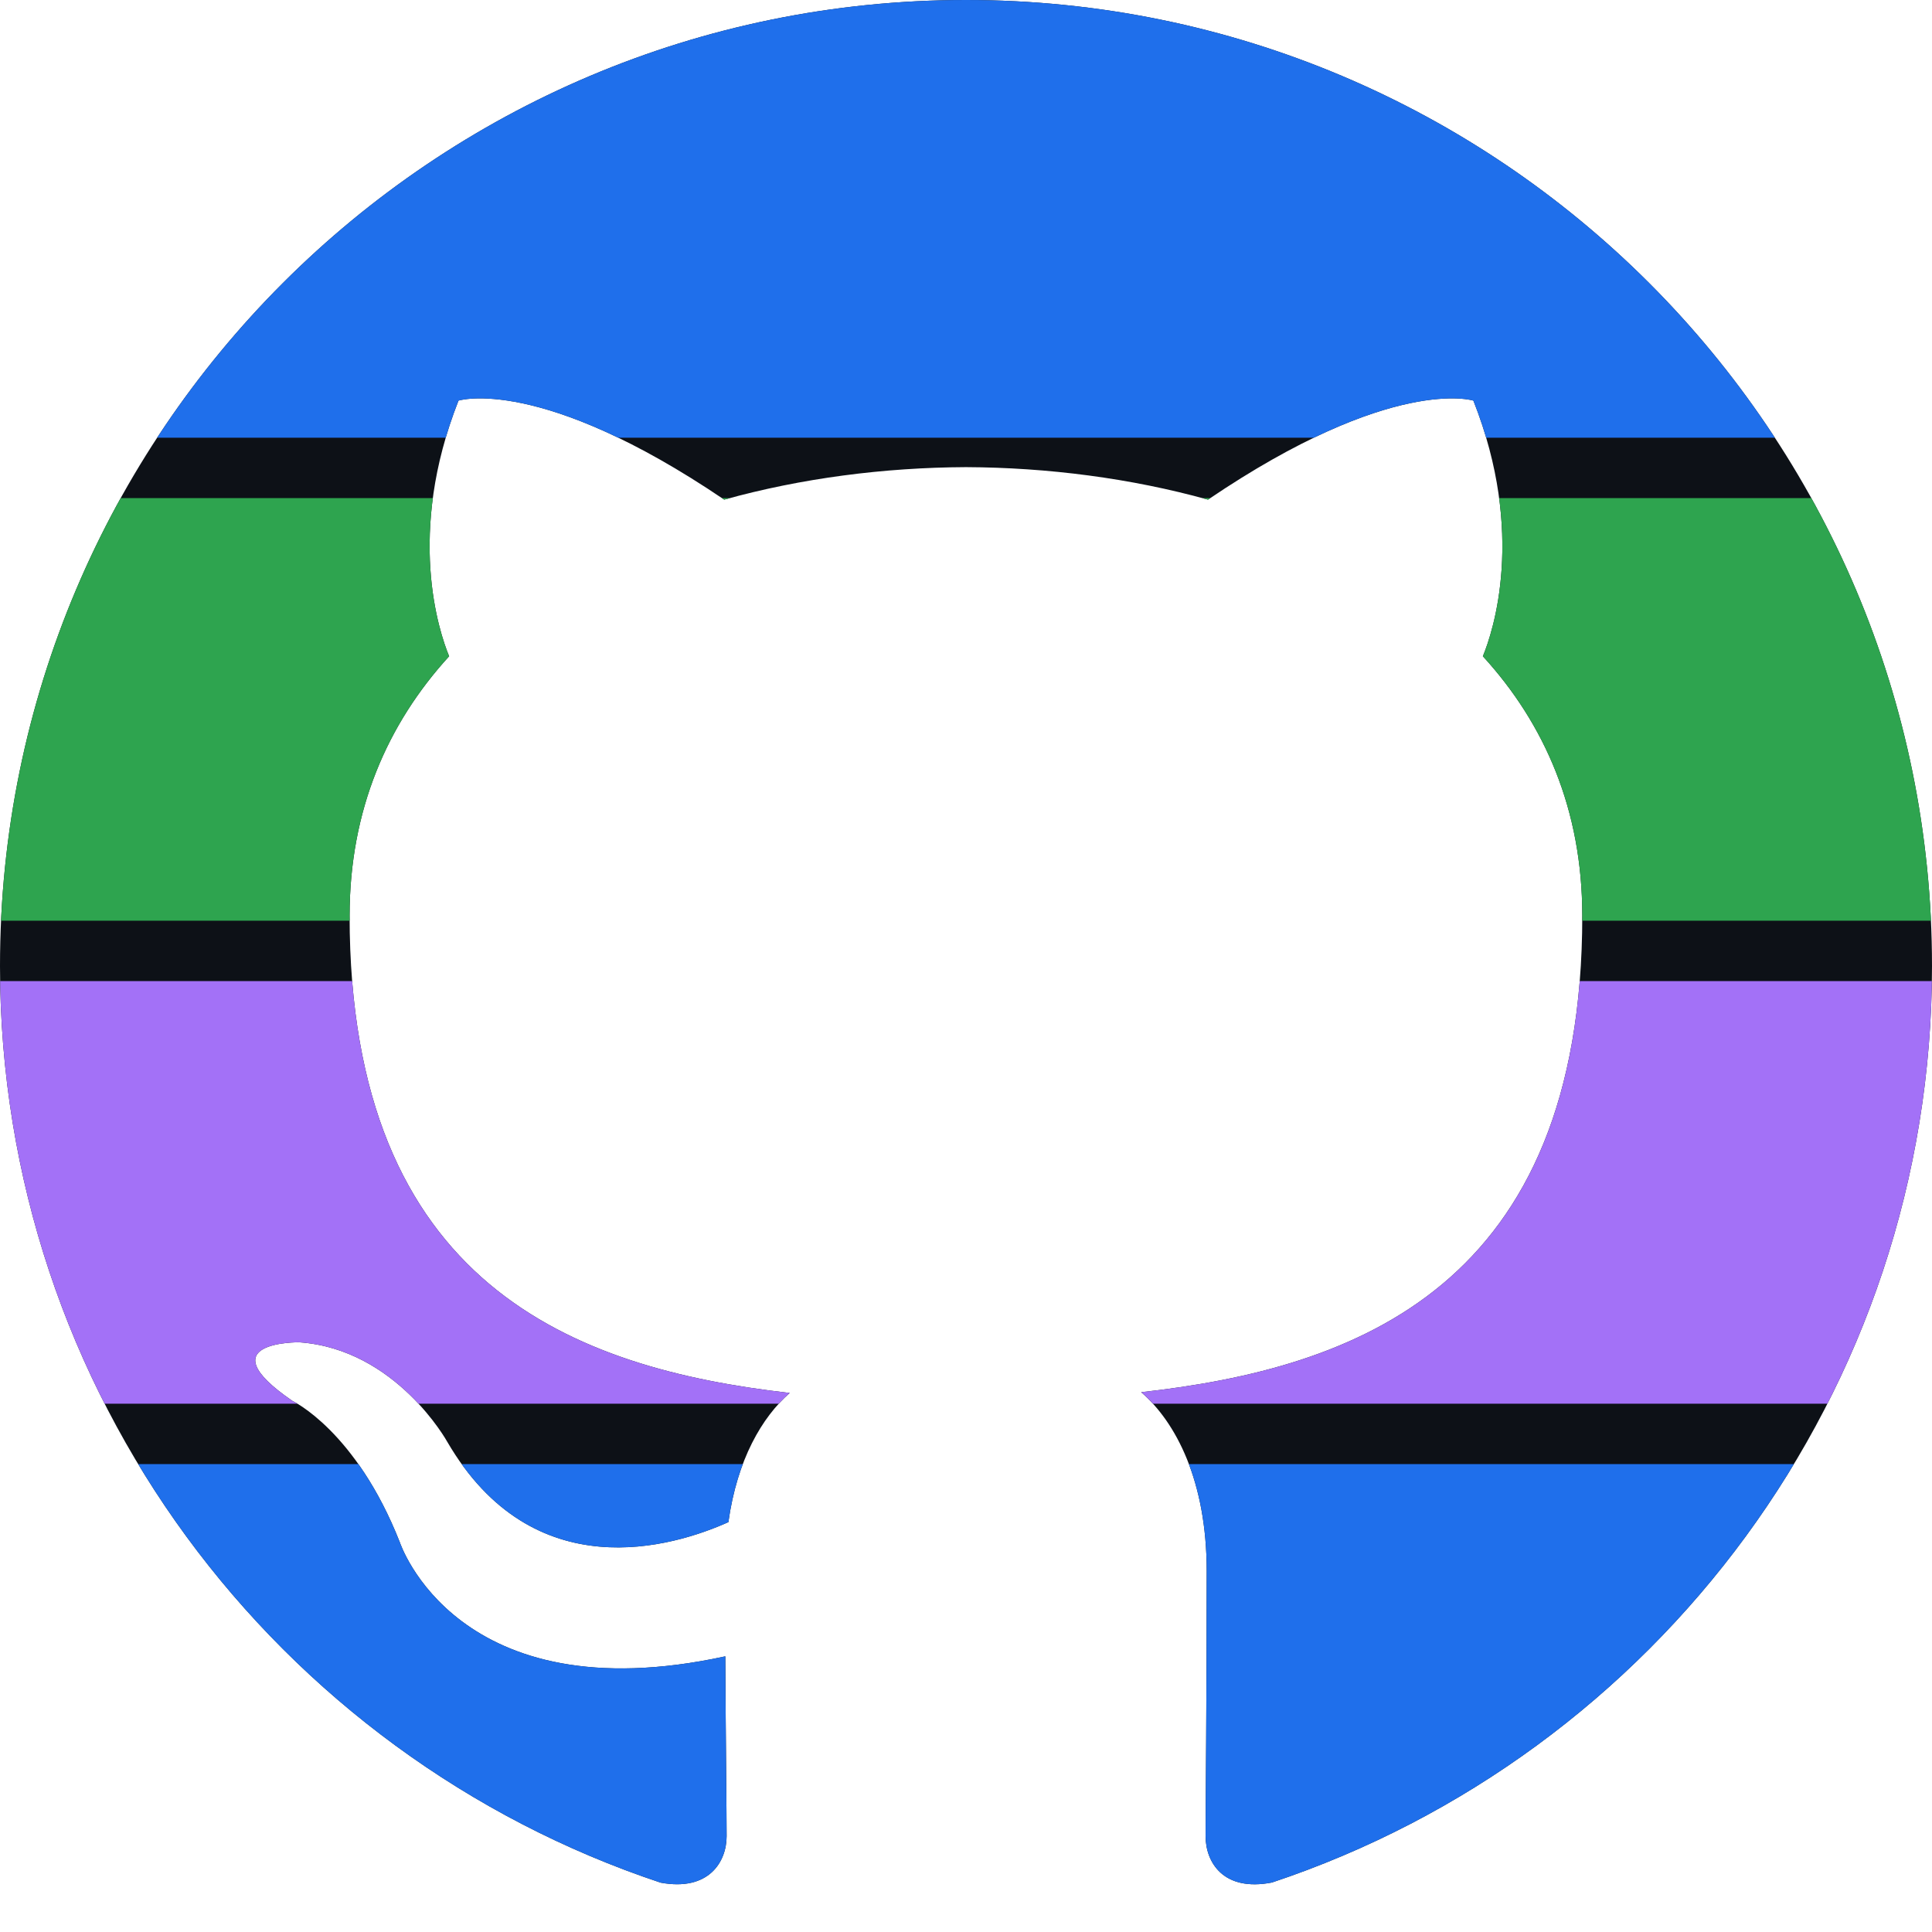
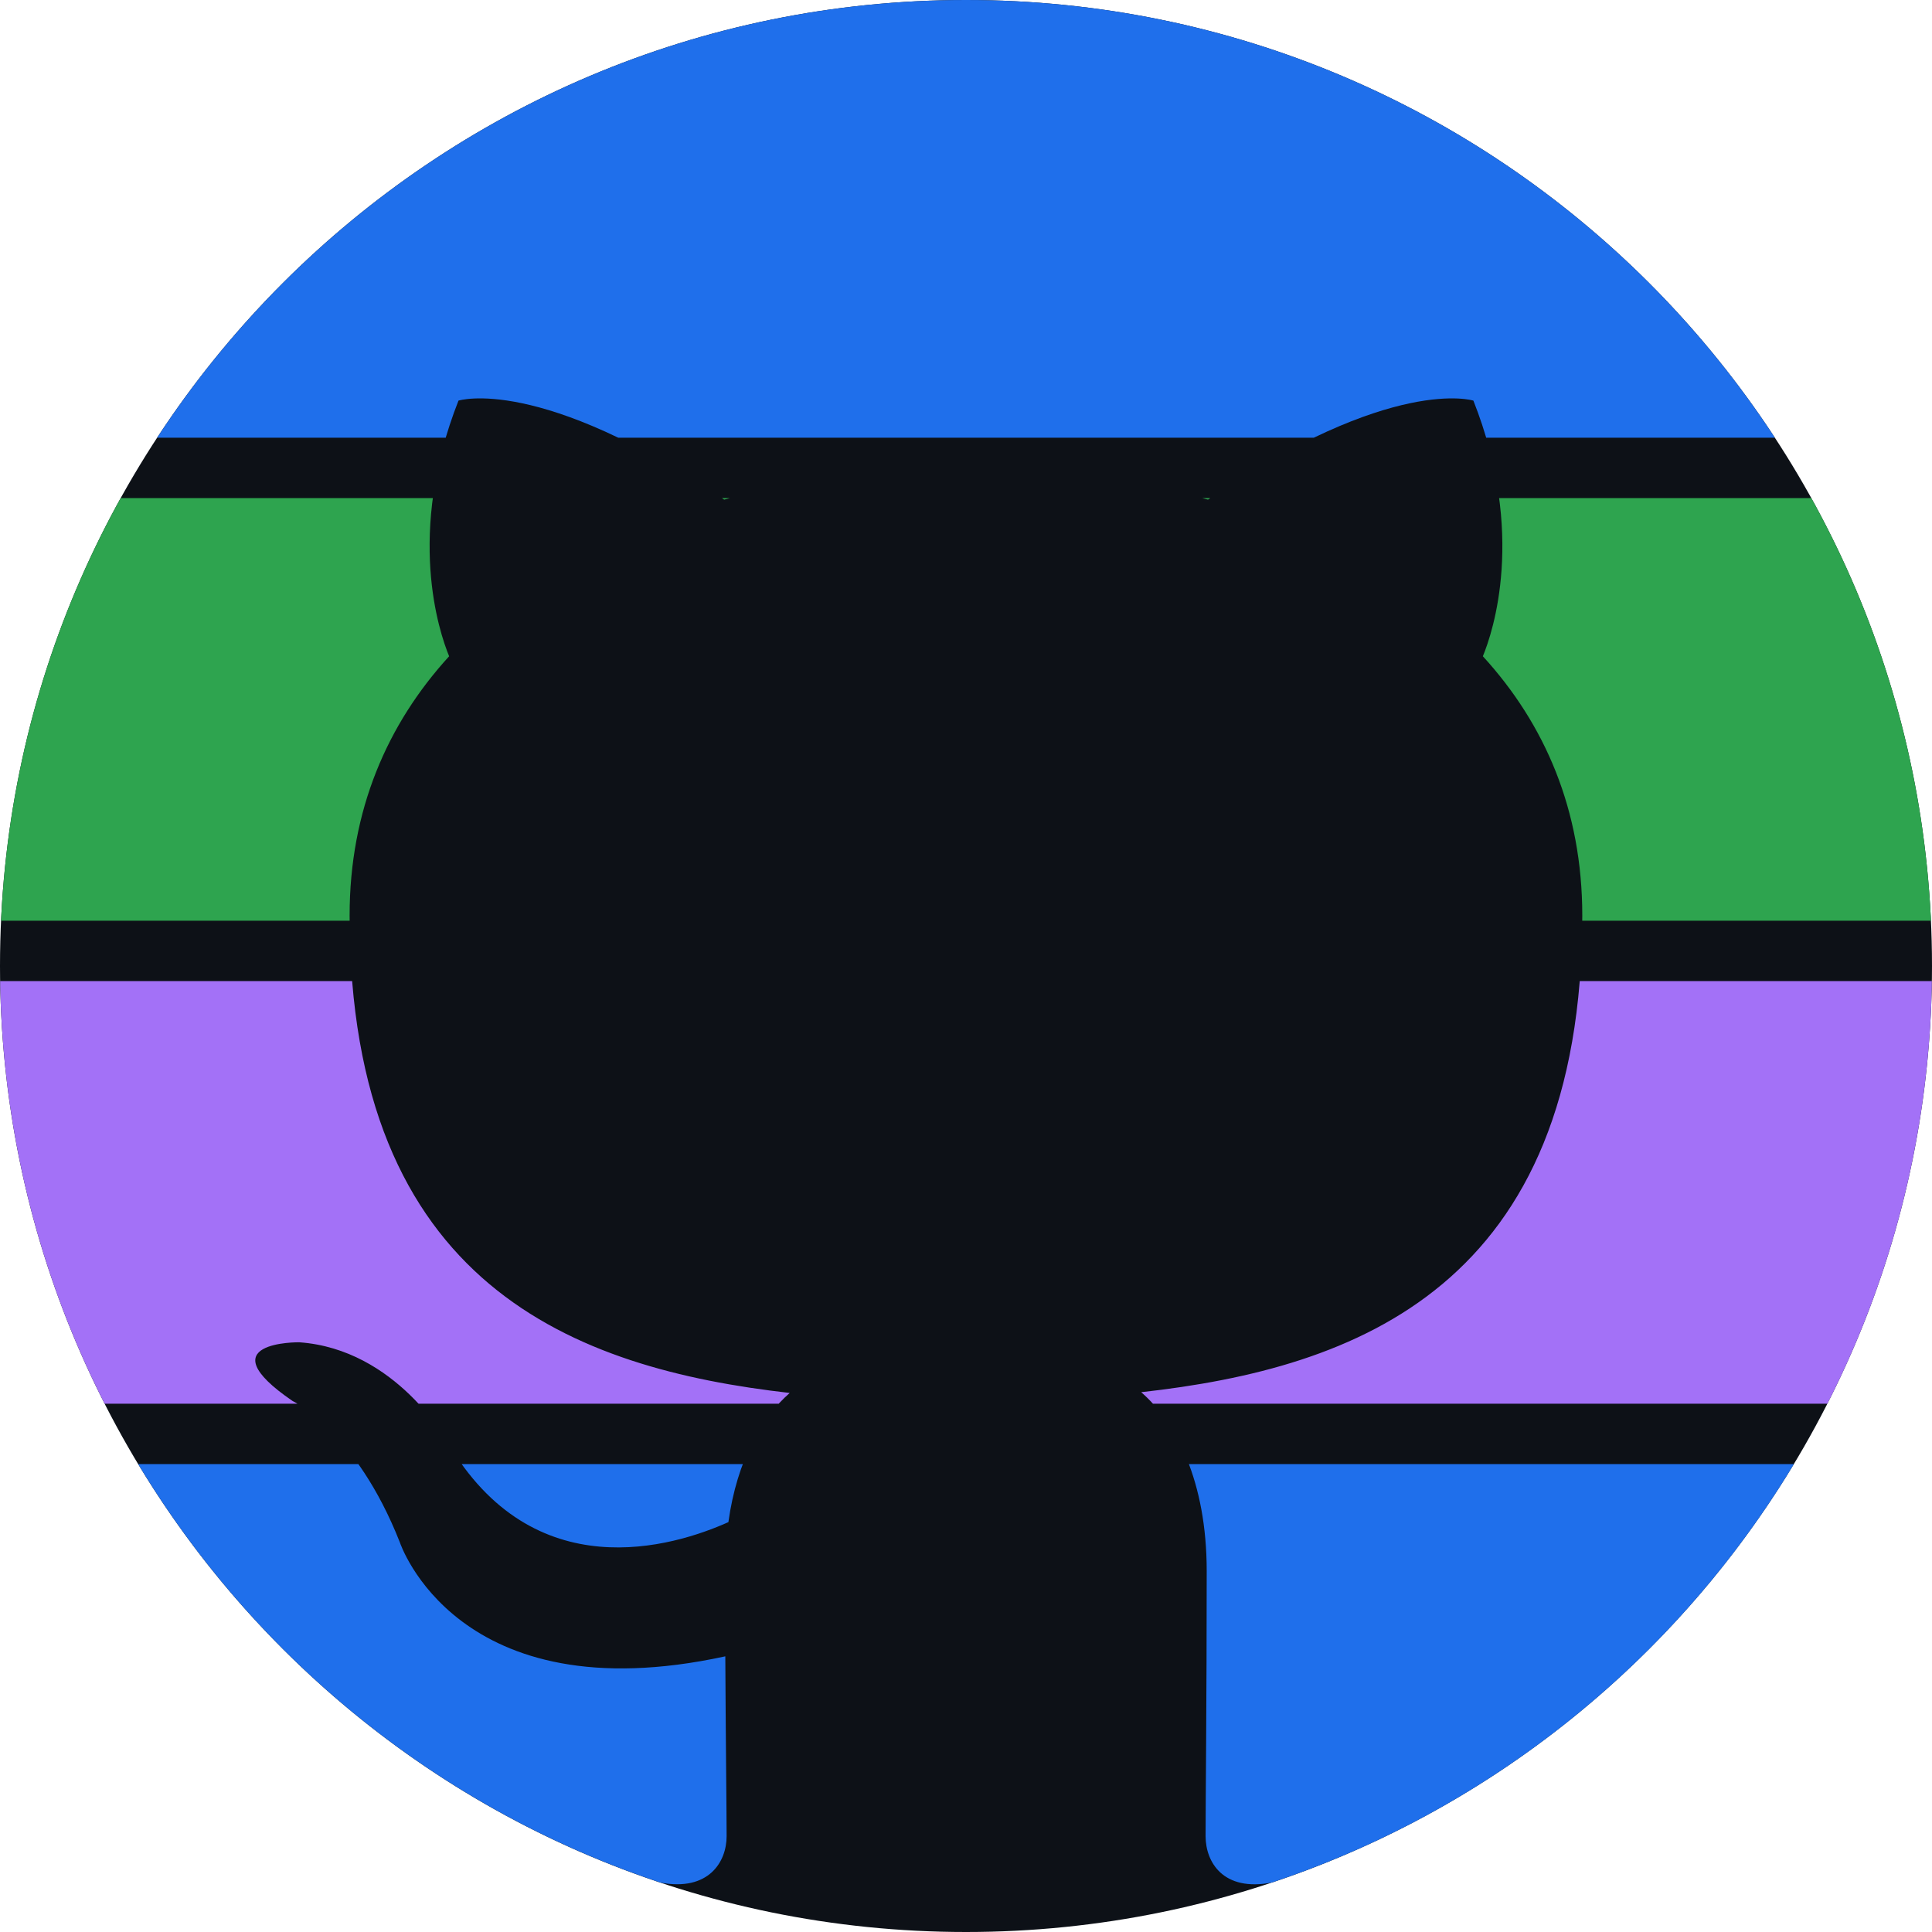
<svg xmlns="http://www.w3.org/2000/svg" viewBox="0 0 256 256" width="512" height="512">
  <defs>
    <clipPath id="octo">
      <path d="M128.001 0C57.317 0 0 57.307 0 128.001c0 56.554 36.676 104.535 87.535 121.46 6.397 1.185 8.746-2.777 8.746-6.158 0-3.052-.12-13.135-.174-23.83-35.61 7.742-43.124-15.103-43.124-15.103-5.823-14.795-14.213-18.73-14.213-18.73-11.613-7.944.876-7.78.876-7.78 12.853.902 19.621 13.19 19.621 13.19 11.417 19.568 29.945 13.911 37.249 10.64 1.149-8.272 4.466-13.92 8.127-17.116-28.431-3.236-58.318-14.212-58.318-63.258 0-13.975 5-25.394 13.188-34.358-1.329-3.224-5.71-16.242 1.24-33.874 0 0 10.749-3.44 35.21 13.121 10.21-2.836 21.16-4.258 32.038-4.307 10.878.049 21.837 1.47 32.066 4.307 24.431-16.56 35.165-13.12 35.165-13.12 6.967 17.63 2.584 30.65 1.255 33.873 8.207 8.964 13.173 20.383 13.173 34.358 0 49.163-29.944 59.988-58.447 63.157 4.591 3.972 8.682 11.762 8.682 23.704 0 17.126-.148 30.91-.148 35.126 0 3.407 2.304 7.398 8.792 6.14C219.37 232.5 256 184.537 256 128.002 256 57.307 198.691 0 128.001 0z" />
    </clipPath>
  </defs>
-   <path d="M128.001 0C57.317 0 0 57.307 0 128.001c0 56.554 36.676 104.535 87.535 121.46 6.397 1.185 8.746-2.777 8.746-6.158 0-3.052-.12-13.135-.174-23.83-35.61 7.742-43.124-15.103-43.124-15.103-5.823-14.795-14.213-18.73-14.213-18.73-11.613-7.944.876-7.78.876-7.78 12.853.902 19.621 13.19 19.621 13.19 11.417 19.568 29.945 13.911 37.249 10.64 1.149-8.272 4.466-13.92 8.127-17.116-28.431-3.236-58.318-14.212-58.318-63.258 0-13.975 5-25.394 13.188-34.358-1.329-3.224-5.71-16.242 1.24-33.874 0 0 10.749-3.44 35.21 13.121 10.21-2.836 21.16-4.258 32.038-4.307 10.878.049 21.837 1.47 32.066 4.307 24.431-16.56 35.165-13.12 35.165-13.12 6.967 17.63 2.584 30.65 1.255 33.873 8.207 8.964 13.173 20.383 13.173 34.358 0 49.163-29.944 59.988-58.447 63.157 4.591 3.972 8.682 11.762 8.682 23.704 0 17.126-.148 30.91-.148 35.126 0 3.407 2.304 7.398 8.792 6.14C219.37 232.5 256 184.537 256 128.002 256 57.307 198.691 0 128.001 0z" fill="#0d1117" />
+   <circle cx="128" cy="128" r="128" fill="#0d1117" />
  <g clip-path="url(#octo)">
    <rect y="0" width="256" height="58" fill="#1f6feb" />
    <rect y="66" width="256" height="56" fill="#2ea44f" />
    <rect y="130" width="256" height="56" fill="#a371f7" />
    <rect y="194" width="256" height="62" fill="#1f6feb" />
  </g>
</svg>
